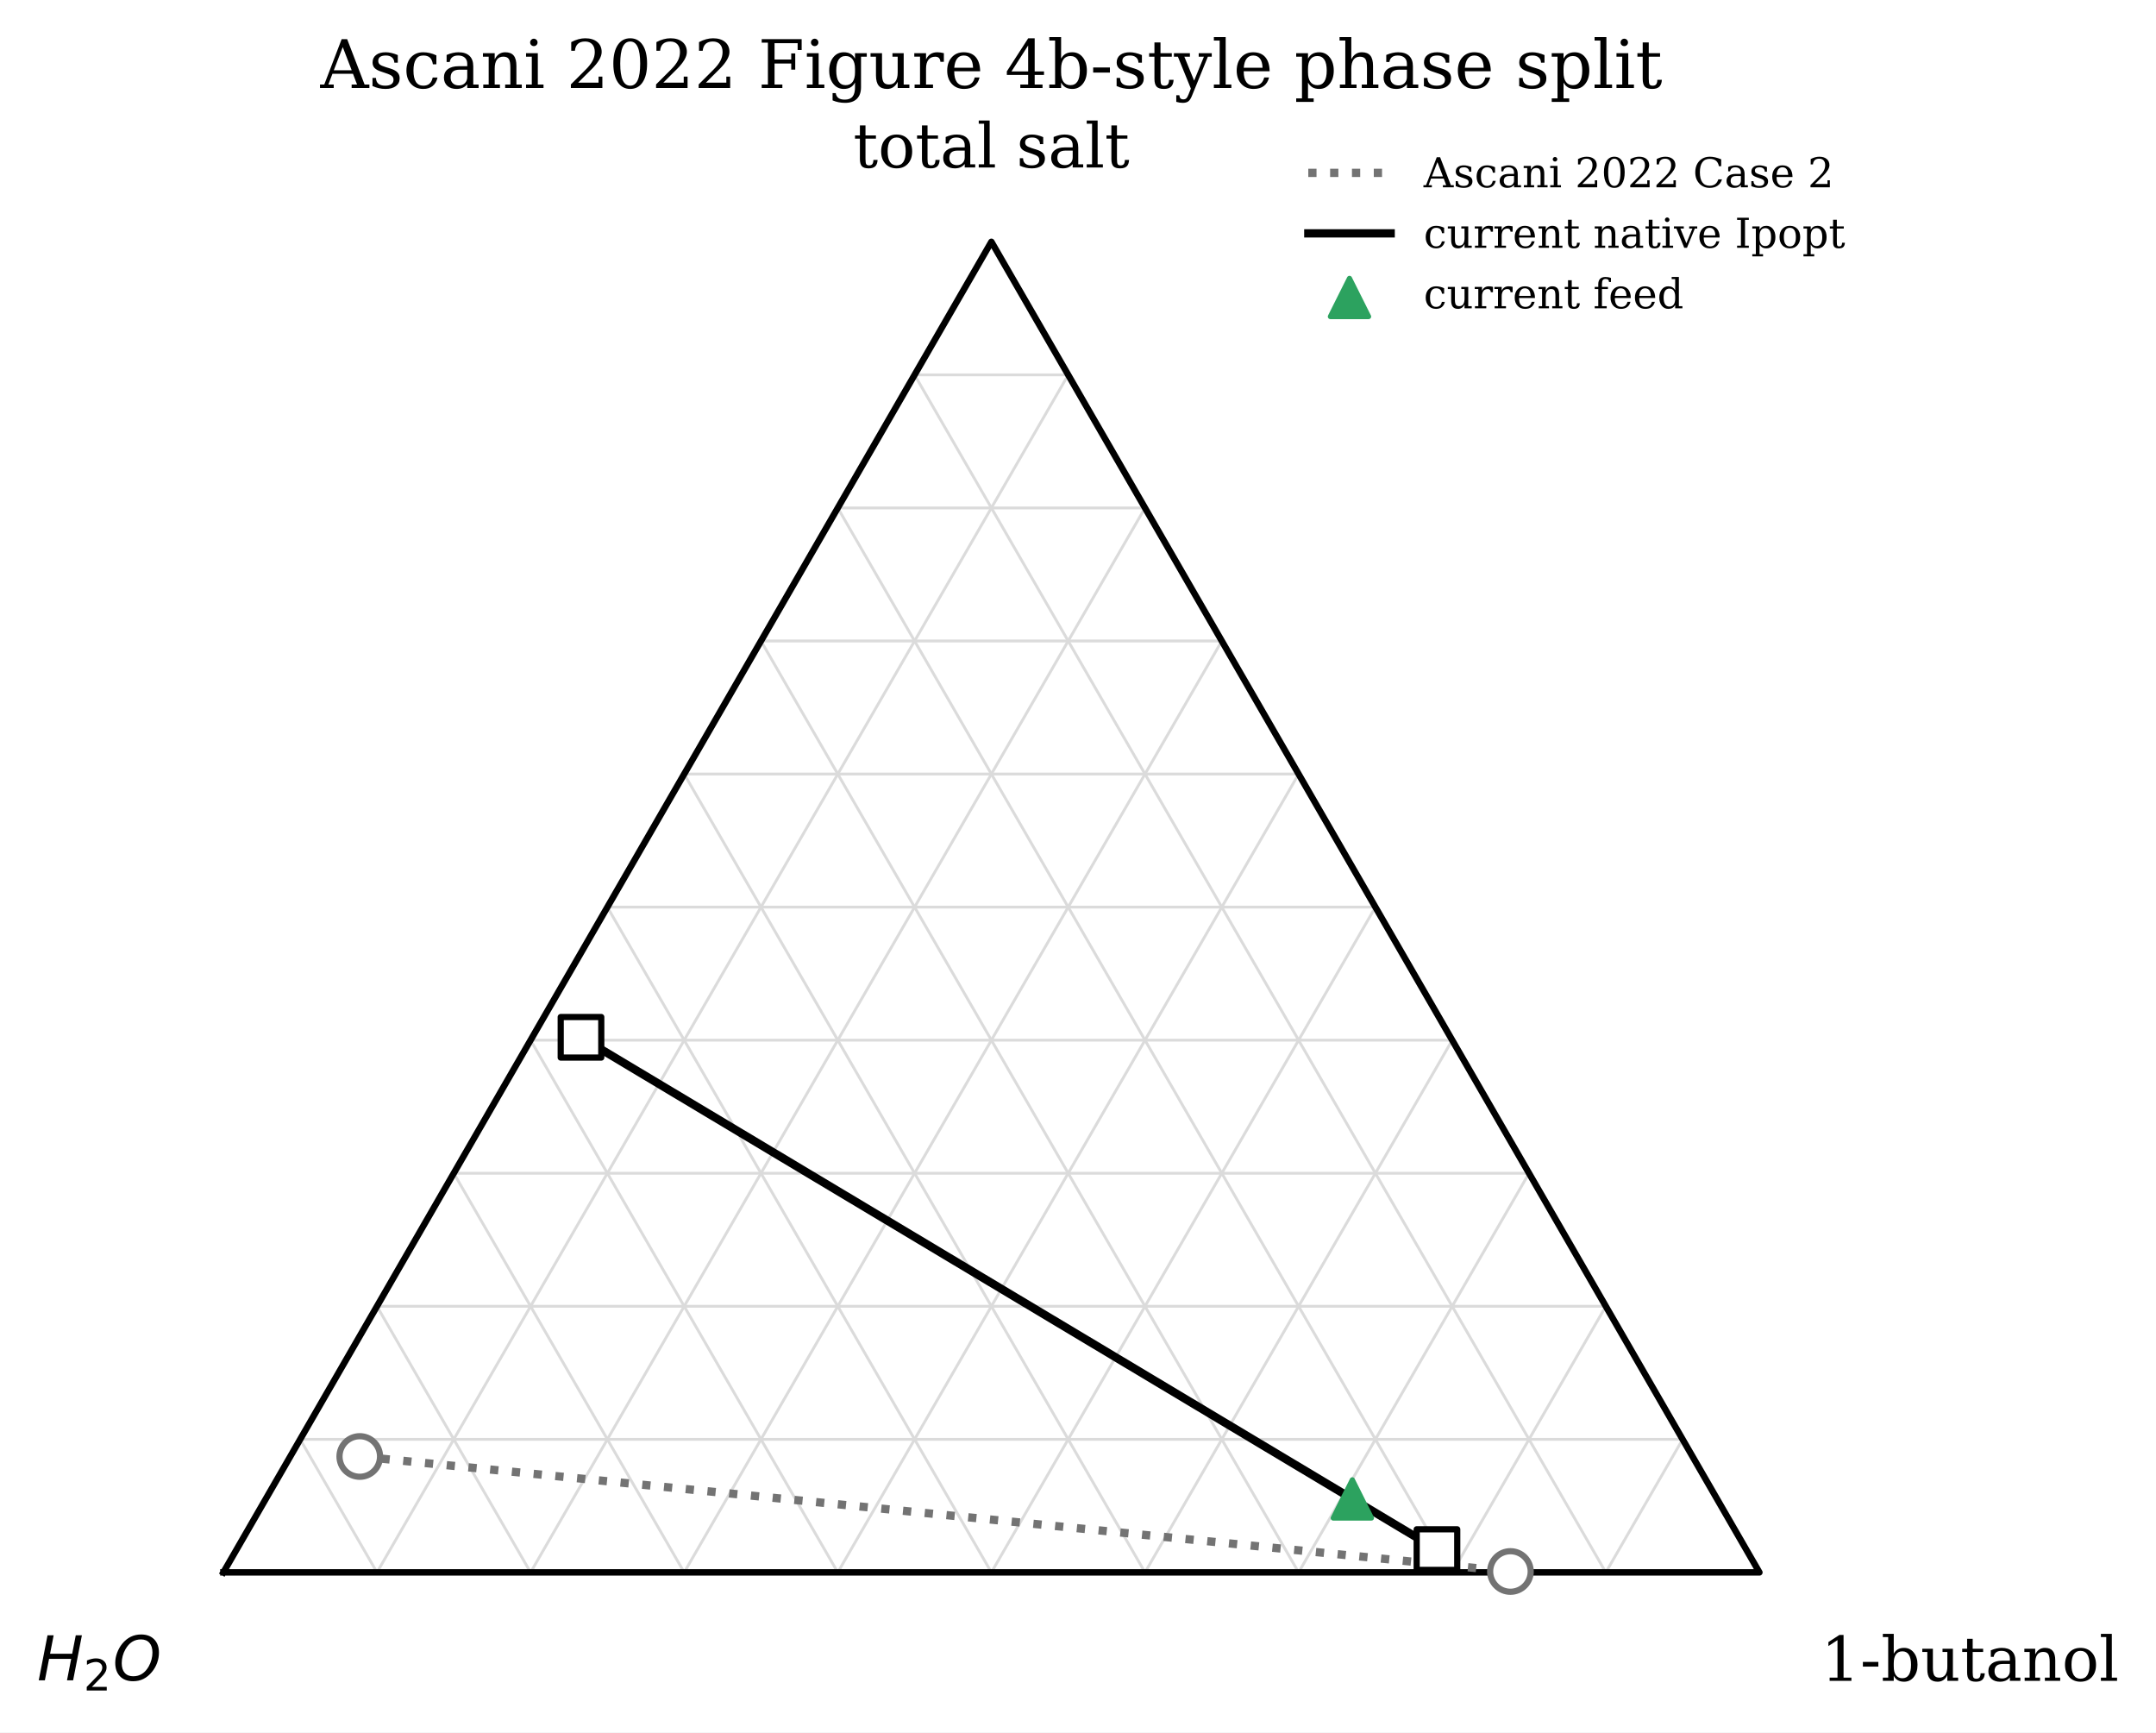
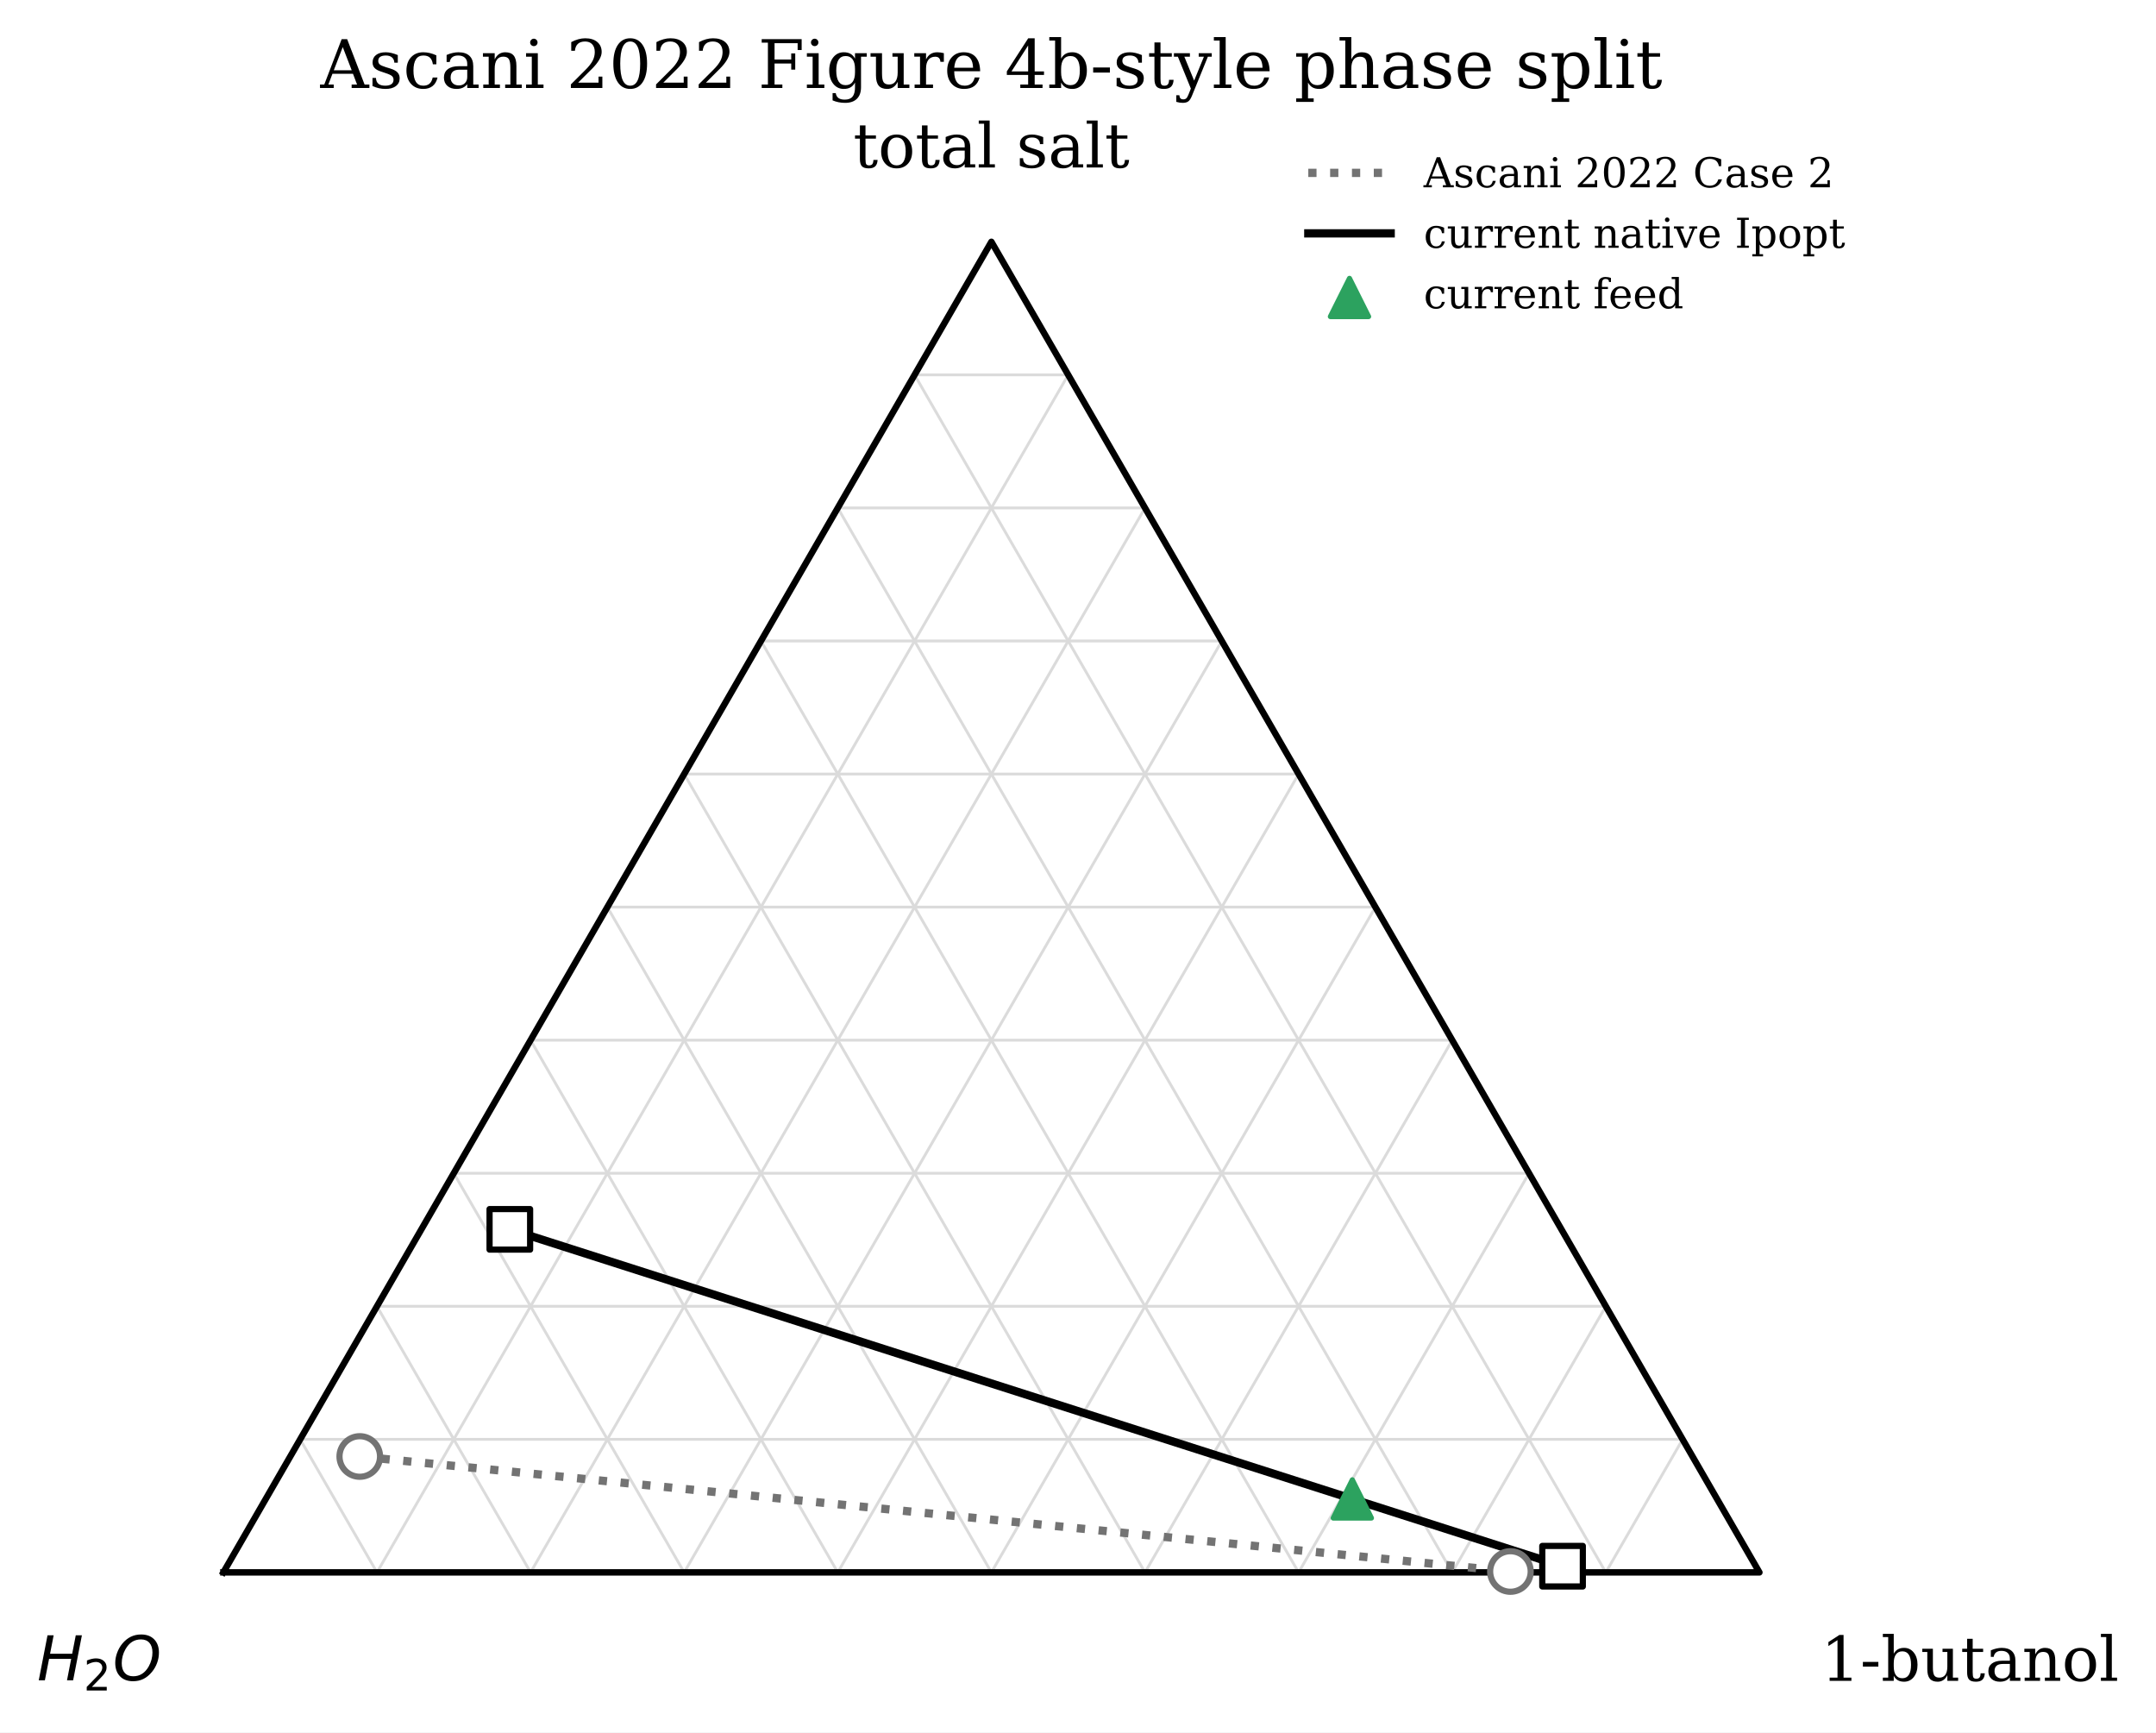
<svg xmlns="http://www.w3.org/2000/svg" xmlns:xlink="http://www.w3.org/1999/xlink" width="418.611pt" height="336.281pt" viewBox="0 0 418.611 336.281" version="1.1">
  <defs>
    <style type="text/css">*{stroke-linejoin: round; stroke-linecap: butt}</style>
  </defs>
  <g id="figure_1">
    <g id="patch_1">
      <path d="M 0 336.281 L 418.611 336.281 L 418.611 0 L 0 0 z " style="fill: #ffffff" />
    </g>
    <g id="axes_1">
      <g id="line2d_1">
-         <path d="M 58.282 279.393 L 326.699 279.393 " clip-path="url(#p8d6c56f6a2)" style="fill: none; stroke: #dbdbdb; stroke-width: 0.55; stroke-linecap: square" />
+         <path d="M 58.282 279.393 L 326.699 279.393 " clip-path="url(#pdb43a6c9ee)" style="fill: none; stroke: #dbdbdb; stroke-width: 0.55; stroke-linecap: square" />
      </g>
      <g id="line2d_2">
-         <path d="M 73.194 305.222 L 207.402 72.766 " clip-path="url(#p8d6c56f6a2)" style="fill: none; stroke: #dbdbdb; stroke-width: 0.55; stroke-linecap: square" />
+         <path d="M 73.194 305.222 L 207.402 72.766 " clip-path="url(#pdb43a6c9ee)" style="fill: none; stroke: #dbdbdb; stroke-width: 0.55; stroke-linecap: square" />
      </g>
      <g id="line2d_3">
-         <path d="M 311.787 305.222 L 177.578 72.766 " clip-path="url(#p8d6c56f6a2)" style="fill: none; stroke: #dbdbdb; stroke-width: 0.55; stroke-linecap: square" />
+         <path d="M 311.787 305.222 L 177.578 72.766 " clip-path="url(#pdb43a6c9ee)" style="fill: none; stroke: #dbdbdb; stroke-width: 0.55; stroke-linecap: square" />
      </g>
      <g id="line2d_4">
-         <path d="M 73.194 253.565 L 311.787 253.565 " clip-path="url(#p8d6c56f6a2)" style="fill: none; stroke: #dbdbdb; stroke-width: 0.55; stroke-linecap: square" />
+         <path d="M 73.194 253.565 L 311.787 253.565 " clip-path="url(#pdb43a6c9ee)" style="fill: none; stroke: #dbdbdb; stroke-width: 0.55; stroke-linecap: square" />
      </g>
      <g id="line2d_5">
-         <path d="M 103.018 305.222 L 222.314 98.594 " clip-path="url(#p8d6c56f6a2)" style="fill: none; stroke: #dbdbdb; stroke-width: 0.55; stroke-linecap: square" />
+         <path d="M 103.018 305.222 L 222.314 98.594 " clip-path="url(#pdb43a6c9ee)" style="fill: none; stroke: #dbdbdb; stroke-width: 0.55; stroke-linecap: square" />
      </g>
      <g id="line2d_6">
-         <path d="M 281.963 305.222 L 162.666 98.594 " clip-path="url(#p8d6c56f6a2)" style="fill: none; stroke: #dbdbdb; stroke-width: 0.55; stroke-linecap: square" />
+         <path d="M 281.963 305.222 L 162.666 98.594 " clip-path="url(#pdb43a6c9ee)" style="fill: none; stroke: #dbdbdb; stroke-width: 0.55; stroke-linecap: square" />
      </g>
      <g id="line2d_7">
-         <path d="M 88.106 227.737 L 296.875 227.737 " clip-path="url(#p8d6c56f6a2)" style="fill: none; stroke: #dbdbdb; stroke-width: 0.55; stroke-linecap: square" />
+         <path d="M 88.106 227.737 L 296.875 227.737 " clip-path="url(#pdb43a6c9ee)" style="fill: none; stroke: #dbdbdb; stroke-width: 0.55; stroke-linecap: square" />
      </g>
      <g id="line2d_8">
-         <path d="M 132.842 305.222 L 237.227 124.423 " clip-path="url(#p8d6c56f6a2)" style="fill: none; stroke: #dbdbdb; stroke-width: 0.55; stroke-linecap: square" />
+         <path d="M 132.842 305.222 L 237.227 124.423 " clip-path="url(#pdb43a6c9ee)" style="fill: none; stroke: #dbdbdb; stroke-width: 0.55; stroke-linecap: square" />
      </g>
      <g id="line2d_9">
-         <path d="M 252.139 305.222 L 147.754 124.423 " clip-path="url(#p8d6c56f6a2)" style="fill: none; stroke: #dbdbdb; stroke-width: 0.55; stroke-linecap: square" />
+         <path d="M 252.139 305.222 L 147.754 124.423 " clip-path="url(#pdb43a6c9ee)" style="fill: none; stroke: #dbdbdb; stroke-width: 0.55; stroke-linecap: square" />
      </g>
      <g id="line2d_10">
-         <path d="M 103.018 201.908 L 281.963 201.908 " clip-path="url(#p8d6c56f6a2)" style="fill: none; stroke: #dbdbdb; stroke-width: 0.55; stroke-linecap: square" />
+         <path d="M 103.018 201.908 L 281.963 201.908 " clip-path="url(#pdb43a6c9ee)" style="fill: none; stroke: #dbdbdb; stroke-width: 0.55; stroke-linecap: square" />
      </g>
      <g id="line2d_11">
-         <path d="M 162.666 305.222 L 252.139 150.251 " clip-path="url(#p8d6c56f6a2)" style="fill: none; stroke: #dbdbdb; stroke-width: 0.55; stroke-linecap: square" />
+         <path d="M 162.666 305.222 L 252.139 150.251 " clip-path="url(#pdb43a6c9ee)" style="fill: none; stroke: #dbdbdb; stroke-width: 0.55; stroke-linecap: square" />
      </g>
      <g id="line2d_12">
-         <path d="M 222.314 305.222 L 132.842 150.251 " clip-path="url(#p8d6c56f6a2)" style="fill: none; stroke: #dbdbdb; stroke-width: 0.55; stroke-linecap: square" />
+         <path d="M 222.314 305.222 L 132.842 150.251 " clip-path="url(#pdb43a6c9ee)" style="fill: none; stroke: #dbdbdb; stroke-width: 0.55; stroke-linecap: square" />
      </g>
      <g id="line2d_13">
-         <path d="M 117.93 176.08 L 267.051 176.08 " clip-path="url(#p8d6c56f6a2)" style="fill: none; stroke: #dbdbdb; stroke-width: 0.55; stroke-linecap: square" />
+         <path d="M 117.93 176.08 L 267.051 176.08 " clip-path="url(#pdb43a6c9ee)" style="fill: none; stroke: #dbdbdb; stroke-width: 0.55; stroke-linecap: square" />
      </g>
      <g id="line2d_14">
-         <path d="M 192.49 305.222 L 267.051 176.08 " clip-path="url(#p8d6c56f6a2)" style="fill: none; stroke: #dbdbdb; stroke-width: 0.55; stroke-linecap: square" />
+         <path d="M 192.49 305.222 L 267.051 176.08 " clip-path="url(#pdb43a6c9ee)" style="fill: none; stroke: #dbdbdb; stroke-width: 0.55; stroke-linecap: square" />
      </g>
      <g id="line2d_15">
-         <path d="M 192.49 305.222 L 117.93 176.08 " clip-path="url(#p8d6c56f6a2)" style="fill: none; stroke: #dbdbdb; stroke-width: 0.55; stroke-linecap: square" />
+         <path d="M 192.49 305.222 L 117.93 176.08 " clip-path="url(#pdb43a6c9ee)" style="fill: none; stroke: #dbdbdb; stroke-width: 0.55; stroke-linecap: square" />
      </g>
      <g id="line2d_16">
-         <path d="M 132.842 150.251 L 252.139 150.251 " clip-path="url(#p8d6c56f6a2)" style="fill: none; stroke: #dbdbdb; stroke-width: 0.55; stroke-linecap: square" />
+         <path d="M 132.842 150.251 L 252.139 150.251 " clip-path="url(#pdb43a6c9ee)" style="fill: none; stroke: #dbdbdb; stroke-width: 0.55; stroke-linecap: square" />
      </g>
      <g id="line2d_17">
-         <path d="M 222.314 305.222 L 281.963 201.908 " clip-path="url(#p8d6c56f6a2)" style="fill: none; stroke: #dbdbdb; stroke-width: 0.55; stroke-linecap: square" />
+         <path d="M 222.314 305.222 L 281.963 201.908 " clip-path="url(#pdb43a6c9ee)" style="fill: none; stroke: #dbdbdb; stroke-width: 0.55; stroke-linecap: square" />
      </g>
      <g id="line2d_18">
-         <path d="M 162.666 305.222 L 103.018 201.908 " clip-path="url(#p8d6c56f6a2)" style="fill: none; stroke: #dbdbdb; stroke-width: 0.55; stroke-linecap: square" />
+         <path d="M 162.666 305.222 L 103.018 201.908 " clip-path="url(#pdb43a6c9ee)" style="fill: none; stroke: #dbdbdb; stroke-width: 0.55; stroke-linecap: square" />
      </g>
      <g id="line2d_19">
-         <path d="M 147.754 124.423 L 237.227 124.423 " clip-path="url(#p8d6c56f6a2)" style="fill: none; stroke: #dbdbdb; stroke-width: 0.55; stroke-linecap: square" />
+         <path d="M 147.754 124.423 L 237.227 124.423 " clip-path="url(#pdb43a6c9ee)" style="fill: none; stroke: #dbdbdb; stroke-width: 0.55; stroke-linecap: square" />
      </g>
      <g id="line2d_20">
-         <path d="M 252.139 305.222 L 296.875 227.737 " clip-path="url(#p8d6c56f6a2)" style="fill: none; stroke: #dbdbdb; stroke-width: 0.55; stroke-linecap: square" />
+         <path d="M 252.139 305.222 L 296.875 227.737 " clip-path="url(#pdb43a6c9ee)" style="fill: none; stroke: #dbdbdb; stroke-width: 0.55; stroke-linecap: square" />
      </g>
      <g id="line2d_21">
-         <path d="M 132.842 305.222 L 88.106 227.737 " clip-path="url(#p8d6c56f6a2)" style="fill: none; stroke: #dbdbdb; stroke-width: 0.55; stroke-linecap: square" />
+         <path d="M 132.842 305.222 L 88.106 227.737 " clip-path="url(#pdb43a6c9ee)" style="fill: none; stroke: #dbdbdb; stroke-width: 0.55; stroke-linecap: square" />
      </g>
      <g id="line2d_22">
-         <path d="M 162.666 98.594 L 222.314 98.594 " clip-path="url(#p8d6c56f6a2)" style="fill: none; stroke: #dbdbdb; stroke-width: 0.55; stroke-linecap: square" />
+         <path d="M 162.666 98.594 L 222.314 98.594 " clip-path="url(#pdb43a6c9ee)" style="fill: none; stroke: #dbdbdb; stroke-width: 0.55; stroke-linecap: square" />
      </g>
      <g id="line2d_23">
-         <path d="M 281.963 305.222 L 311.787 253.565 " clip-path="url(#p8d6c56f6a2)" style="fill: none; stroke: #dbdbdb; stroke-width: 0.55; stroke-linecap: square" />
+         <path d="M 281.963 305.222 L 311.787 253.565 " clip-path="url(#pdb43a6c9ee)" style="fill: none; stroke: #dbdbdb; stroke-width: 0.55; stroke-linecap: square" />
      </g>
      <g id="line2d_24">
-         <path d="M 103.018 305.222 L 73.194 253.565 " clip-path="url(#p8d6c56f6a2)" style="fill: none; stroke: #dbdbdb; stroke-width: 0.55; stroke-linecap: square" />
+         <path d="M 103.018 305.222 L 73.194 253.565 " clip-path="url(#pdb43a6c9ee)" style="fill: none; stroke: #dbdbdb; stroke-width: 0.55; stroke-linecap: square" />
      </g>
      <g id="line2d_25">
-         <path d="M 177.578 72.766 L 207.402 72.766 " clip-path="url(#p8d6c56f6a2)" style="fill: none; stroke: #dbdbdb; stroke-width: 0.55; stroke-linecap: square" />
+         <path d="M 177.578 72.766 L 207.402 72.766 " clip-path="url(#pdb43a6c9ee)" style="fill: none; stroke: #dbdbdb; stroke-width: 0.55; stroke-linecap: square" />
      </g>
      <g id="line2d_26">
-         <path d="M 311.787 305.222 L 326.699 279.393 " clip-path="url(#p8d6c56f6a2)" style="fill: none; stroke: #dbdbdb; stroke-width: 0.55; stroke-linecap: square" />
+         <path d="M 311.787 305.222 L 326.699 279.393 " clip-path="url(#pdb43a6c9ee)" style="fill: none; stroke: #dbdbdb; stroke-width: 0.55; stroke-linecap: square" />
      </g>
      <g id="line2d_27">
-         <path d="M 73.194 305.222 L 58.282 279.393 " clip-path="url(#p8d6c56f6a2)" style="fill: none; stroke: #dbdbdb; stroke-width: 0.55; stroke-linecap: square" />
+         <path d="M 73.194 305.222 L 58.282 279.393 " clip-path="url(#pdb43a6c9ee)" style="fill: none; stroke: #dbdbdb; stroke-width: 0.55; stroke-linecap: square" />
      </g>
      <g id="line2d_28">
-         <path d="M 43.37 305.222 L 341.611 305.222 L 192.49 46.937 L 43.37 305.222 " clip-path="url(#p8d6c56f6a2)" style="fill: none; stroke: #000000; stroke-width: 1.25; stroke-linecap: square" />
+         <path d="M 43.37 305.222 L 341.611 305.222 L 192.49 46.937 L 43.37 305.222 " clip-path="url(#pdb43a6c9ee)" style="fill: none; stroke: #000000; stroke-width: 1.25; stroke-linecap: square" />
      </g>
      <g id="text_1">
        <g transform="translate(7.2 326.2697) scale(0.12 -0.12)">
          <defs>
            <path id="DejaVuSans-Oblique-48" d="M 1081 4666 L 1716 4666 L 1344 2753 L 3634 2753 L 4006 4666 L 4641 4666 L 3731 0 L 3097 0 L 3531 2222 L 1241 2222 L 806 0 L 172 0 L 1081 4666 z " transform="scale(0.015625)" />
            <path id="DejaVuSans-32" d="M 1228 531 L 3431 531 L 3431 0 L 469 0 L 469 531 Q 828 903 1448 1529 Q 2069 2156 2228 2338 Q 2531 2678 2651 2914 Q 2772 3150 2772 3378 Q 2772 3750 2511 3984 Q 2250 4219 1831 4219 Q 1534 4219 1204 4116 Q 875 4013 500 3803 L 500 4441 Q 881 4594 1212 4672 Q 1544 4750 1819 4750 Q 2544 4750 2975 4387 Q 3406 4025 3406 3419 Q 3406 3131 3298 2873 Q 3191 2616 2906 2266 Q 2828 2175 2409 1742 Q 1991 1309 1228 531 z " transform="scale(0.015625)" />
            <path id="DejaVuSans-Oblique-4f" d="M 2919 4238 Q 2400 4238 2003 3986 Q 1606 3734 1313 3219 Q 1125 2891 1026 2522 Q 928 2153 928 1778 Q 928 1128 1239 775 Q 1550 422 2119 422 Q 2631 422 3032 676 Q 3434 931 3719 1434 Q 3909 1772 4009 2142 Q 4109 2513 4109 2881 Q 4109 3528 3796 3883 Q 3484 4238 2919 4238 z M 2100 -91 Q 1241 -91 748 418 Q 256 928 256 1813 Q 256 2319 448 2847 Q 641 3375 978 3788 Q 1375 4272 1862 4511 Q 2350 4750 2938 4750 Q 3794 4750 4287 4245 Q 4781 3741 4781 2869 Q 4781 2331 4593 1812 Q 4406 1294 4056 872 Q 3656 384 3173 146 Q 2691 -91 2100 -91 z " transform="scale(0.015625)" />
          </defs>
          <use xlink:href="#DejaVuSans-Oblique-48" transform="translate(0 0.78125)" />
          <use xlink:href="#DejaVuSans-32" transform="translate(75.19531 -15.625) scale(0.7)" />
          <use xlink:href="#DejaVuSans-Oblique-4f" transform="translate(122.4658 0.78125)" />
        </g>
      </g>
      <g id="text_2">
        <g transform="translate(353.5407 326.2697) scale(0.12 -0.12)">
          <defs>
            <path id="DejaVuSerif-31" d="M 909 0 L 909 331 L 1722 331 L 1722 4213 L 781 3603 L 781 4013 L 1919 4750 L 2350 4750 L 2350 331 L 3163 331 L 3163 0 L 909 0 z " transform="scale(0.015625)" />
            <path id="DejaVuSerif-2d" d="M 281 1959 L 1881 1959 L 1881 1472 L 281 1472 L 281 1959 z " transform="scale(0.015625)" />
            <path id="DejaVuSerif-62" d="M 738 331 L 738 4531 L 184 4531 L 184 4863 L 1313 4863 L 1313 2803 Q 1481 3116 1742 3264 Q 2003 3413 2388 3413 Q 3000 3413 3387 2928 Q 3775 2444 3775 1663 Q 3775 881 3387 395 Q 3000 -91 2388 -91 Q 2003 -91 1742 57 Q 1481 206 1313 519 L 1313 0 L 184 0 L 184 331 L 738 331 z M 1313 1497 Q 1313 897 1542 583 Q 1772 269 2209 269 Q 2650 269 2876 622 Q 3103 975 3103 1663 Q 3103 2353 2876 2703 Q 2650 3053 2209 3053 Q 1772 3053 1542 2737 Q 1313 2422 1313 1825 L 1313 1497 z " transform="scale(0.015625)" />
            <path id="DejaVuSerif-75" d="M 2266 3322 L 3341 3322 L 3341 331 L 3884 331 L 3884 0 L 2766 0 L 2766 588 Q 2606 256 2353 82 Q 2100 -91 1766 -91 Q 1213 -91 952 223 Q 691 538 691 1209 L 691 2988 L 172 2988 L 172 3322 L 1269 3322 L 1269 1388 Q 1269 781 1417 556 Q 1566 331 1947 331 Q 2347 331 2556 625 Q 2766 919 2766 1478 L 2766 2988 L 2266 2988 L 2266 3322 z " transform="scale(0.015625)" />
            <path id="DejaVuSerif-74" d="M 691 2988 L 184 2988 L 184 3322 L 691 3322 L 691 4353 L 1269 4353 L 1269 3322 L 2350 3322 L 2350 2988 L 1269 2988 L 1269 878 Q 1269 456 1350 337 Q 1431 219 1650 219 Q 1875 219 1978 351 Q 2081 484 2088 781 L 2522 781 Q 2497 328 2275 118 Q 2053 -91 1600 -91 Q 1103 -91 897 129 Q 691 350 691 878 L 691 2988 z " transform="scale(0.015625)" />
            <path id="DejaVuSerif-61" d="M 2547 1044 L 2547 1747 L 1806 1747 Q 1378 1747 1168 1562 Q 959 1378 959 997 Q 959 650 1171 447 Q 1384 244 1747 244 Q 2106 244 2326 466 Q 2547 688 2547 1044 z M 3122 2075 L 3122 331 L 3634 331 L 3634 0 L 2547 0 L 2547 359 Q 2356 128 2106 18 Q 1856 -91 1522 -91 Q 969 -91 644 203 Q 319 497 319 997 Q 319 1513 691 1797 Q 1063 2081 1741 2081 L 2547 2081 L 2547 2309 Q 2547 2688 2317 2895 Q 2088 3103 1672 3103 Q 1328 3103 1125 2947 Q 922 2791 872 2484 L 575 2484 L 575 3156 Q 875 3284 1158 3348 Q 1441 3413 1709 3413 Q 2400 3413 2761 3070 Q 3122 2728 3122 2075 z " transform="scale(0.015625)" />
            <path id="DejaVuSerif-6e" d="M 263 0 L 263 331 L 781 331 L 781 2988 L 231 2988 L 231 3322 L 1356 3322 L 1356 2731 Q 1516 3069 1770 3241 Q 2025 3413 2363 3413 Q 2913 3413 3172 3097 Q 3431 2781 3431 2113 L 3431 331 L 3944 331 L 3944 0 L 2356 0 L 2356 331 L 2853 331 L 2853 1931 Q 2853 2541 2703 2767 Q 2553 2994 2175 2994 Q 1775 2994 1565 2701 Q 1356 2409 1356 1850 L 1356 331 L 1856 331 L 1856 0 L 263 0 z " transform="scale(0.015625)" />
            <path id="DejaVuSerif-6f" d="M 1925 219 Q 2388 219 2623 584 Q 2859 950 2859 1663 Q 2859 2375 2623 2739 Q 2388 3103 1925 3103 Q 1463 3103 1227 2739 Q 991 2375 991 1663 Q 991 950 1228 584 Q 1466 219 1925 219 z M 1925 -91 Q 1200 -91 759 389 Q 319 869 319 1663 Q 319 2456 758 2934 Q 1197 3413 1925 3413 Q 2653 3413 3092 2934 Q 3531 2456 3531 1663 Q 3531 869 3092 389 Q 2653 -91 1925 -91 z " transform="scale(0.015625)" />
            <path id="DejaVuSerif-6c" d="M 1313 331 L 1856 331 L 1856 0 L 184 0 L 184 331 L 738 331 L 738 4531 L 184 4531 L 184 4863 L 1313 4863 L 1313 331 z " transform="scale(0.015625)" />
          </defs>
          <use xlink:href="#DejaVuSerif-31" />
          <use xlink:href="#DejaVuSerif-2d" transform="translate(63.62305 0)" />
          <use xlink:href="#DejaVuSerif-62" transform="translate(97.41211 0)" />
          <use xlink:href="#DejaVuSerif-75" transform="translate(161.4258 0)" />
          <use xlink:href="#DejaVuSerif-74" transform="translate(225.8301 0)" />
          <use xlink:href="#DejaVuSerif-61" transform="translate(266.0156 0)" />
          <use xlink:href="#DejaVuSerif-6e" transform="translate(325.6348 0)" />
          <use xlink:href="#DejaVuSerif-6f" transform="translate(390.0391 0)" />
          <use xlink:href="#DejaVuSerif-6c" transform="translate(450.2441 0)" />
        </g>
      </g>
      <g id="text_3">
        <g transform="translate(165.6657 32.512) scale(0.12 -0.12)">
          <defs>
            <path id="DejaVuSerif-20" transform="scale(0.015625)" />
            <path id="DejaVuSerif-73" d="M 359 184 L 359 959 L 691 959 Q 703 588 923 403 Q 1144 219 1575 219 Q 1963 219 2166 364 Q 2369 509 2369 788 Q 2369 1006 2220 1140 Q 2072 1275 1594 1428 L 1178 1569 Q 750 1706 558 1912 Q 366 2119 366 2438 Q 366 2894 700 3153 Q 1034 3413 1625 3413 Q 1888 3413 2178 3344 Q 2469 3275 2778 3144 L 2778 2419 L 2447 2419 Q 2434 2741 2221 2922 Q 2009 3103 1644 3103 Q 1281 3103 1095 2975 Q 909 2847 909 2591 Q 909 2381 1050 2254 Q 1191 2128 1613 1997 L 2069 1856 Q 2541 1709 2748 1489 Q 2956 1269 2956 922 Q 2956 450 2595 179 Q 2234 -91 1600 -91 Q 1278 -91 972 -22 Q 666 47 359 184 z " transform="scale(0.015625)" />
          </defs>
          <use xlink:href="#DejaVuSerif-74" />
          <use xlink:href="#DejaVuSerif-6f" transform="translate(40.18555 0)" />
          <use xlink:href="#DejaVuSerif-74" transform="translate(100.3906 0)" />
          <use xlink:href="#DejaVuSerif-61" transform="translate(140.5762 0)" />
          <use xlink:href="#DejaVuSerif-6c" transform="translate(200.1953 0)" />
          <use xlink:href="#DejaVuSerif-20" transform="translate(232.1777 0)" />
          <use xlink:href="#DejaVuSerif-73" transform="translate(263.9648 0)" />
          <use xlink:href="#DejaVuSerif-61" transform="translate(315.2832 0)" />
          <use xlink:href="#DejaVuSerif-6c" transform="translate(374.9023 0)" />
          <use xlink:href="#DejaVuSerif-74" transform="translate(406.8848 0)" />
        </g>
      </g>
      <g id="text_4">
        <g transform="translate(62.20597 17.07797) scale(0.13 -0.13)">
          <defs>
            <path id="DejaVuSerif-41" d="M 1281 1691 L 2994 1691 L 2138 3909 L 1281 1691 z M -38 0 L -38 331 L 372 331 L 2034 4666 L 2559 4666 L 4225 331 L 4684 331 L 4684 0 L 2988 0 L 2988 331 L 3506 331 L 3116 1356 L 1153 1356 L 763 331 L 1275 331 L 1275 0 L -38 0 z " transform="scale(0.015625)" />
            <path id="DejaVuSerif-63" d="M 3291 997 Q 3169 466 2822 187 Q 2475 -91 1925 -91 Q 1200 -91 759 389 Q 319 869 319 1663 Q 319 2459 759 2936 Q 1200 3413 1925 3413 Q 2241 3413 2553 3339 Q 2866 3266 3181 3116 L 3181 2266 L 2847 2266 Q 2781 2703 2561 2903 Q 2341 3103 1931 3103 Q 1466 3103 1228 2742 Q 991 2381 991 1663 Q 991 944 1227 581 Q 1463 219 1931 219 Q 2303 219 2525 412 Q 2747 606 2828 997 L 3291 997 z " transform="scale(0.015625)" />
            <path id="DejaVuSerif-69" d="M 622 4353 Q 622 4497 726 4603 Q 831 4709 978 4709 Q 1122 4709 1226 4603 Q 1331 4497 1331 4353 Q 1331 4206 1228 4103 Q 1125 4000 978 4000 Q 831 4000 726 4103 Q 622 4206 622 4353 z M 1356 331 L 1900 331 L 1900 0 L 231 0 L 231 331 L 781 331 L 781 2988 L 231 2988 L 231 3322 L 1356 3322 L 1356 331 z " transform="scale(0.015625)" />
            <path id="DejaVuSerif-32" d="M 819 3553 L 469 3553 L 469 4384 Q 803 4563 1142 4656 Q 1481 4750 1806 4750 Q 2534 4750 2956 4397 Q 3378 4044 3378 3438 Q 3378 2753 2422 1800 Q 2347 1728 2309 1691 L 1131 513 L 3078 513 L 3078 1088 L 3444 1088 L 3444 0 L 434 0 L 434 341 L 1850 1753 Q 2319 2222 2519 2614 Q 2719 3006 2719 3438 Q 2719 3909 2473 4175 Q 2228 4441 1797 4441 Q 1350 4441 1106 4219 Q 863 3997 819 3553 z " transform="scale(0.015625)" />
            <path id="DejaVuSerif-30" d="M 2034 219 Q 2513 219 2750 744 Q 2988 1269 2988 2328 Q 2988 3391 2750 3916 Q 2513 4441 2034 4441 Q 1556 4441 1318 3916 Q 1081 3391 1081 2328 Q 1081 1269 1318 744 Q 1556 219 2034 219 z M 2034 -91 Q 1275 -91 848 546 Q 422 1184 422 2328 Q 422 3475 848 4112 Q 1275 4750 2034 4750 Q 2797 4750 3222 4112 Q 3647 3475 3647 2328 Q 3647 1184 3222 546 Q 2797 -91 2034 -91 z " transform="scale(0.015625)" />
            <path id="DejaVuSerif-46" d="M 353 0 L 353 331 L 947 331 L 947 4331 L 353 4331 L 353 4666 L 4172 4666 L 4172 3628 L 3788 3628 L 3788 4281 L 1581 4281 L 1581 2719 L 3175 2719 L 3175 3303 L 3559 3303 L 3559 1753 L 3175 1753 L 3175 2338 L 1581 2338 L 1581 331 L 2328 331 L 2328 0 L 353 0 z " transform="scale(0.015625)" />
            <path id="DejaVuSerif-67" d="M 3359 2988 L 3359 72 Q 3359 -644 2965 -1033 Q 2572 -1422 1844 -1422 Q 1516 -1422 1216 -1362 Q 916 -1303 641 -1184 L 641 -488 L 941 -488 Q 997 -813 1206 -963 Q 1416 -1113 1806 -1113 Q 2313 -1113 2548 -827 Q 2784 -541 2784 72 L 2784 519 Q 2616 206 2355 57 Q 2094 -91 1709 -91 Q 1097 -91 708 395 Q 319 881 319 1663 Q 319 2444 706 2928 Q 1094 3413 1709 3413 Q 2094 3413 2355 3264 Q 2616 3116 2784 2803 L 2784 3322 L 3909 3322 L 3909 2988 L 3359 2988 z M 2784 1825 Q 2784 2422 2554 2737 Q 2325 3053 1888 3053 Q 1444 3053 1217 2703 Q 991 2353 991 1663 Q 991 975 1217 622 Q 1444 269 1888 269 Q 2325 269 2554 583 Q 2784 897 2784 1497 L 2784 1825 z " transform="scale(0.015625)" />
            <path id="DejaVuSerif-72" d="M 3059 3328 L 3059 2497 L 2728 2497 Q 2713 2744 2591 2866 Q 2469 2988 2234 2988 Q 1809 2988 1582 2694 Q 1356 2400 1356 1850 L 1356 331 L 2022 331 L 2022 0 L 263 0 L 263 331 L 781 331 L 781 2994 L 231 2994 L 231 3322 L 1356 3322 L 1356 2731 Q 1525 3078 1790 3245 Q 2056 3413 2438 3413 Q 2578 3413 2733 3391 Q 2888 3369 3059 3328 z " transform="scale(0.015625)" />
            <path id="DejaVuSerif-65" d="M 3469 1600 L 991 1600 L 991 1575 Q 991 903 1244 561 Q 1497 219 1991 219 Q 2369 219 2611 417 Q 2853 616 2950 1006 L 3413 1006 Q 3275 459 2904 184 Q 2534 -91 1931 -91 Q 1203 -91 761 389 Q 319 869 319 1663 Q 319 2450 753 2931 Q 1188 3413 1894 3413 Q 2647 3413 3050 2948 Q 3453 2484 3469 1600 z M 2791 1931 Q 2772 2513 2545 2808 Q 2319 3103 1894 3103 Q 1497 3103 1269 2806 Q 1041 2509 991 1931 L 2791 1931 z " transform="scale(0.015625)" />
            <path id="DejaVuSerif-34" d="M 2234 1581 L 2234 4063 L 641 1581 L 2234 1581 z M 3609 0 L 1484 0 L 1484 331 L 2234 331 L 2234 1247 L 197 1247 L 197 1588 L 2241 4750 L 2859 4750 L 2859 1581 L 3750 1581 L 3750 1247 L 2859 1247 L 2859 331 L 3609 331 L 3609 0 z " transform="scale(0.015625)" />
            <path id="DejaVuSerif-79" d="M 1381 -609 L 1600 -56 L 359 2988 L -19 2988 L -19 3322 L 1509 3322 L 1509 2988 L 978 2988 L 1913 703 L 2847 2988 L 2350 2988 L 2350 3322 L 3597 3322 L 3597 2988 L 3225 2988 L 1703 -750 Q 1547 -1138 1356 -1280 Q 1166 -1422 819 -1422 Q 672 -1422 517 -1397 Q 363 -1372 206 -1325 L 206 -691 L 500 -691 Q 519 -903 608 -995 Q 697 -1088 884 -1088 Q 1056 -1088 1161 -992 Q 1266 -897 1381 -609 z " transform="scale(0.015625)" />
            <path id="DejaVuSerif-70" d="M 1313 1825 L 1313 1497 Q 1313 897 1542 583 Q 1772 269 2209 269 Q 2650 269 2876 622 Q 3103 975 3103 1663 Q 3103 2353 2876 2703 Q 2650 3053 2209 3053 Q 1772 3053 1542 2737 Q 1313 2422 1313 1825 z M 738 2988 L 184 2988 L 184 3322 L 1313 3322 L 1313 2803 Q 1481 3116 1742 3264 Q 2003 3413 2388 3413 Q 3000 3413 3387 2928 Q 3775 2444 3775 1663 Q 3775 881 3387 395 Q 3000 -91 2388 -91 Q 2003 -91 1742 57 Q 1481 206 1313 519 L 1313 -997 L 1856 -997 L 1856 -1331 L 184 -1331 L 184 -997 L 738 -997 L 738 2988 z " transform="scale(0.015625)" />
            <path id="DejaVuSerif-68" d="M 263 0 L 263 331 L 781 331 L 781 4531 L 231 4531 L 231 4863 L 1356 4863 L 1356 2731 Q 1516 3069 1770 3241 Q 2025 3413 2363 3413 Q 2913 3413 3172 3097 Q 3431 2781 3431 2113 L 3431 331 L 3944 331 L 3944 0 L 2356 0 L 2356 331 L 2853 331 L 2853 1931 Q 2853 2541 2704 2764 Q 2556 2988 2175 2988 Q 1775 2988 1565 2697 Q 1356 2406 1356 1850 L 1356 331 L 1856 331 L 1856 0 L 263 0 z " transform="scale(0.015625)" />
          </defs>
          <use xlink:href="#DejaVuSerif-41" />
          <use xlink:href="#DejaVuSerif-73" transform="translate(72.2168 0)" />
          <use xlink:href="#DejaVuSerif-63" transform="translate(123.5352 0)" />
          <use xlink:href="#DejaVuSerif-61" transform="translate(179.541 0)" />
          <use xlink:href="#DejaVuSerif-6e" transform="translate(239.1602 0)" />
          <use xlink:href="#DejaVuSerif-69" transform="translate(303.5645 0)" />
          <use xlink:href="#DejaVuSerif-20" transform="translate(335.5469 0)" />
          <use xlink:href="#DejaVuSerif-32" transform="translate(367.334 0)" />
          <use xlink:href="#DejaVuSerif-30" transform="translate(430.957 0)" />
          <use xlink:href="#DejaVuSerif-32" transform="translate(494.5801 0)" />
          <use xlink:href="#DejaVuSerif-32" transform="translate(558.2031 0)" />
          <use xlink:href="#DejaVuSerif-20" transform="translate(621.8262 0)" />
          <use xlink:href="#DejaVuSerif-46" transform="translate(653.6133 0)" />
          <use xlink:href="#DejaVuSerif-69" transform="translate(722.998 0)" />
          <use xlink:href="#DejaVuSerif-67" transform="translate(754.9805 0)" />
          <use xlink:href="#DejaVuSerif-75" transform="translate(818.9941 0)" />
          <use xlink:href="#DejaVuSerif-72" transform="translate(883.3984 0)" />
          <use xlink:href="#DejaVuSerif-65" transform="translate(931.2012 0)" />
          <use xlink:href="#DejaVuSerif-20" transform="translate(990.3809 0)" />
          <use xlink:href="#DejaVuSerif-34" transform="translate(1022.168 0)" />
          <use xlink:href="#DejaVuSerif-62" transform="translate(1085.791 0)" />
          <use xlink:href="#DejaVuSerif-2d" transform="translate(1149.805 0)" />
          <use xlink:href="#DejaVuSerif-73" transform="translate(1183.594 0)" />
          <use xlink:href="#DejaVuSerif-74" transform="translate(1234.912 0)" />
          <use xlink:href="#DejaVuSerif-79" transform="translate(1275.098 0)" />
          <use xlink:href="#DejaVuSerif-6c" transform="translate(1331.592 0)" />
          <use xlink:href="#DejaVuSerif-65" transform="translate(1363.574 0)" />
          <use xlink:href="#DejaVuSerif-20" transform="translate(1422.754 0)" />
          <use xlink:href="#DejaVuSerif-70" transform="translate(1454.541 0)" />
          <use xlink:href="#DejaVuSerif-68" transform="translate(1518.555 0)" />
          <use xlink:href="#DejaVuSerif-61" transform="translate(1582.959 0)" />
          <use xlink:href="#DejaVuSerif-73" transform="translate(1642.578 0)" />
          <use xlink:href="#DejaVuSerif-65" transform="translate(1693.896 0)" />
          <use xlink:href="#DejaVuSerif-20" transform="translate(1753.076 0)" />
          <use xlink:href="#DejaVuSerif-73" transform="translate(1784.863 0)" />
          <use xlink:href="#DejaVuSerif-70" transform="translate(1836.182 0)" />
          <use xlink:href="#DejaVuSerif-6c" transform="translate(1900.195 0)" />
          <use xlink:href="#DejaVuSerif-69" transform="translate(1932.178 0)" />
          <use xlink:href="#DejaVuSerif-74" transform="translate(1964.16 0)" />
        </g>
      </g>
      <g id="line2d_29">
-         <path d="M 69.853 282.721 L 293.266 305.045 " clip-path="url(#p8d6c56f6a2)" style="fill: none; stroke-dasharray: 1.6,2.64; stroke-dashoffset: 0; stroke: #737373; stroke-width: 1.6" />
+         <path d="M 69.853 282.721 L 293.266 305.045 " clip-path="url(#pdb43a6c9ee)" style="fill: none; stroke-dasharray: 1.6,2.64; stroke-dashoffset: 0; stroke: #737373; stroke-width: 1.6" />
      </g>
      <g id="line2d_30">
-         <path d="M 112.806 201.352 L 279.001 300.792 " clip-path="url(#p8d6c56f6a2)" style="fill: none; stroke: #000000; stroke-width: 1.6; stroke-linecap: square" />
+         <path d="M 98.99 238.631 L 303.387 304.018 " clip-path="url(#pdb43a6c9ee)" style="fill: none; stroke: #000000; stroke-width: 1.6; stroke-linecap: square" />
      </g>
      <g id="legend_1">
        <g id="line2d_31">
          <path d="M 254.018 33.557 L 262.018 33.557 L 270.018 33.557 " style="fill: none; stroke-dasharray: 1.6,2.64; stroke-dashoffset: 0; stroke: #737373; stroke-width: 1.6" />
        </g>
        <g id="text_5">
          <g transform="translate(276.4178 36.35672) scale(0.08 -0.08)">
            <defs>
              <path id="DejaVuSerif-43" d="M 4513 1234 Q 4306 581 3820 245 Q 3334 -91 2591 -91 Q 2134 -91 1743 65 Q 1353 222 1050 525 Q 700 875 529 1320 Q 359 1766 359 2328 Q 359 3416 987 4083 Q 1616 4750 2644 4750 Q 3025 4750 3456 4650 Q 3888 4550 4384 4347 L 4384 3272 L 4031 3272 Q 3916 3859 3567 4137 Q 3219 4416 2591 4416 Q 1844 4416 1459 3886 Q 1075 3356 1075 2328 Q 1075 1303 1459 773 Q 1844 244 2591 244 Q 3113 244 3450 492 Q 3788 741 3938 1234 L 4513 1234 z " transform="scale(0.015625)" />
            </defs>
            <use xlink:href="#DejaVuSerif-41" />
            <use xlink:href="#DejaVuSerif-73" transform="translate(72.2168 0)" />
            <use xlink:href="#DejaVuSerif-63" transform="translate(123.5352 0)" />
            <use xlink:href="#DejaVuSerif-61" transform="translate(179.541 0)" />
            <use xlink:href="#DejaVuSerif-6e" transform="translate(239.1602 0)" />
            <use xlink:href="#DejaVuSerif-69" transform="translate(303.5645 0)" />
            <use xlink:href="#DejaVuSerif-20" transform="translate(335.5469 0)" />
            <use xlink:href="#DejaVuSerif-32" transform="translate(367.334 0)" />
            <use xlink:href="#DejaVuSerif-30" transform="translate(430.957 0)" />
            <use xlink:href="#DejaVuSerif-32" transform="translate(494.5801 0)" />
            <use xlink:href="#DejaVuSerif-32" transform="translate(558.2031 0)" />
            <use xlink:href="#DejaVuSerif-20" transform="translate(621.8262 0)" />
            <use xlink:href="#DejaVuSerif-43" transform="translate(653.6133 0)" />
            <use xlink:href="#DejaVuSerif-61" transform="translate(730.127 0)" />
            <use xlink:href="#DejaVuSerif-73" transform="translate(789.7461 0)" />
            <use xlink:href="#DejaVuSerif-65" transform="translate(841.0645 0)" />
            <use xlink:href="#DejaVuSerif-20" transform="translate(900.2441 0)" />
            <use xlink:href="#DejaVuSerif-32" transform="translate(932.0312 0)" />
          </g>
        </g>
        <g id="line2d_32">
          <path d="M 254.018 45.299 L 262.018 45.299 L 270.018 45.299 " style="fill: none; stroke: #000000; stroke-width: 1.6; stroke-linecap: square" />
        </g>
        <g id="text_6">
          <g transform="translate(276.4178 48.09922) scale(0.08 -0.08)">
            <defs>
              <path id="DejaVuSerif-76" d="M 1581 0 L 359 2988 L -19 2988 L -19 3322 L 1509 3322 L 1509 2988 L 978 2988 L 1913 703 L 2847 2988 L 2350 2988 L 2350 3322 L 3597 3322 L 3597 2988 L 3225 2988 L 2003 0 L 1581 0 z " transform="scale(0.015625)" />
              <path id="DejaVuSerif-49" d="M 1581 331 L 2175 331 L 2175 0 L 353 0 L 353 331 L 947 331 L 947 4331 L 353 4331 L 353 4666 L 2175 4666 L 2175 4331 L 1581 4331 L 1581 331 z " transform="scale(0.015625)" />
            </defs>
            <use xlink:href="#DejaVuSerif-63" />
            <use xlink:href="#DejaVuSerif-75" transform="translate(56.00586 0)" />
            <use xlink:href="#DejaVuSerif-72" transform="translate(120.4102 0)" />
            <use xlink:href="#DejaVuSerif-72" transform="translate(168.2129 0)" />
            <use xlink:href="#DejaVuSerif-65" transform="translate(216.0156 0)" />
            <use xlink:href="#DejaVuSerif-6e" transform="translate(275.1953 0)" />
            <use xlink:href="#DejaVuSerif-74" transform="translate(339.5996 0)" />
            <use xlink:href="#DejaVuSerif-20" transform="translate(379.7852 0)" />
            <use xlink:href="#DejaVuSerif-6e" transform="translate(411.5723 0)" />
            <use xlink:href="#DejaVuSerif-61" transform="translate(475.9766 0)" />
            <use xlink:href="#DejaVuSerif-74" transform="translate(535.5957 0)" />
            <use xlink:href="#DejaVuSerif-69" transform="translate(575.7812 0)" />
            <use xlink:href="#DejaVuSerif-76" transform="translate(607.7637 0)" />
            <use xlink:href="#DejaVuSerif-65" transform="translate(664.2578 0)" />
            <use xlink:href="#DejaVuSerif-20" transform="translate(723.4375 0)" />
            <use xlink:href="#DejaVuSerif-49" transform="translate(755.2246 0)" />
            <use xlink:href="#DejaVuSerif-70" transform="translate(794.7266 0)" />
            <use xlink:href="#DejaVuSerif-6f" transform="translate(858.7402 0)" />
            <use xlink:href="#DejaVuSerif-70" transform="translate(918.9453 0)" />
            <use xlink:href="#DejaVuSerif-74" transform="translate(982.959 0)" />
          </g>
        </g>
        <g id="PathCollection_1">
          <defs>
-             <path id="m876b02c1ea" d="M 0 -3.708 L -3.708 3.708 L 3.708 3.708 z " style="stroke: #2ca25f" />
+             <path id="m02e4b8e962" d="M 0 -3.708 L -3.708 3.708 L 3.708 3.708 z " style="stroke: #2ca25f" />
          </defs>
          <g>
-             <use xlink:href="#m876b02c1ea" x="262.018" y="57.742" style="fill: #2ca25f; stroke: #2ca25f" />
+             <use xlink:href="#m02e4b8e962" x="262.018" y="57.742" style="fill: #2ca25f; stroke: #2ca25f" />
          </g>
        </g>
        <g id="text_7">
          <g transform="translate(276.4178 59.84172) scale(0.08 -0.08)">
            <defs>
              <path id="DejaVuSerif-66" d="M 2753 4078 L 2450 4078 Q 2447 4313 2317 4434 Q 2188 4556 1941 4556 Q 1619 4556 1487 4379 Q 1356 4203 1356 3750 L 1356 3322 L 2284 3322 L 2284 2988 L 1356 2988 L 1356 331 L 2094 331 L 2094 0 L 231 0 L 231 331 L 781 331 L 781 2988 L 231 2988 L 231 3322 L 781 3322 L 781 3738 Q 781 4294 1070 4578 Q 1359 4863 1919 4863 Q 2128 4863 2337 4825 Q 2547 4788 2753 4709 L 2753 4078 z " transform="scale(0.015625)" />
              <path id="DejaVuSerif-64" d="M 3359 331 L 3909 331 L 3909 0 L 2784 0 L 2784 519 Q 2616 206 2355 57 Q 2094 -91 1709 -91 Q 1097 -91 708 395 Q 319 881 319 1663 Q 319 2444 706 2928 Q 1094 3413 1709 3413 Q 2094 3413 2355 3264 Q 2616 3116 2784 2803 L 2784 4531 L 2241 4531 L 2241 4863 L 3359 4863 L 3359 331 z M 2784 1497 L 2784 1825 Q 2784 2422 2554 2737 Q 2325 3053 1888 3053 Q 1444 3053 1217 2703 Q 991 2353 991 1663 Q 991 975 1217 622 Q 1444 269 1888 269 Q 2325 269 2554 583 Q 2784 897 2784 1497 z " transform="scale(0.015625)" />
            </defs>
            <use xlink:href="#DejaVuSerif-63" />
            <use xlink:href="#DejaVuSerif-75" transform="translate(56.00586 0)" />
            <use xlink:href="#DejaVuSerif-72" transform="translate(120.4102 0)" />
            <use xlink:href="#DejaVuSerif-72" transform="translate(168.2129 0)" />
            <use xlink:href="#DejaVuSerif-65" transform="translate(216.0156 0)" />
            <use xlink:href="#DejaVuSerif-6e" transform="translate(275.1953 0)" />
            <use xlink:href="#DejaVuSerif-74" transform="translate(339.5996 0)" />
            <use xlink:href="#DejaVuSerif-20" transform="translate(379.7852 0)" />
            <use xlink:href="#DejaVuSerif-66" transform="translate(411.5723 0)" />
            <use xlink:href="#DejaVuSerif-65" transform="translate(448.584 0)" />
            <use xlink:href="#DejaVuSerif-65" transform="translate(507.7637 0)" />
            <use xlink:href="#DejaVuSerif-64" transform="translate(566.9434 0)" />
          </g>
        </g>
      </g>
      <g id="PathCollection_2">
        <defs>
-           <path id="md2c87e077e" d="M 0 3.937 C 1.044 3.937 2.046 3.522 2.784 2.784 C 3.522 2.046 3.937 1.044 3.937 0 C 3.937 -1.044 3.522 -2.046 2.784 -2.784 C 2.046 -3.522 1.044 -3.937 0 -3.937 C -1.044 -3.937 -2.046 -3.522 -2.784 -2.784 C -3.522 -2.046 -3.937 -1.044 -3.937 0 C -3.937 1.044 -3.522 2.046 -2.784 2.784 C -2.046 3.522 -1.044 3.937 0 3.937 z " style="stroke: #737373; stroke-width: 1.2" />
+           <path id="m337283bb02" d="M 0 3.937 C 1.044 3.937 2.046 3.522 2.784 2.784 C 3.522 2.046 3.937 1.044 3.937 0 C 3.937 -1.044 3.522 -2.046 2.784 -2.784 C 2.046 -3.522 1.044 -3.937 0 -3.937 C -1.044 -3.937 -2.046 -3.522 -2.784 -2.784 C -3.522 -2.046 -3.937 -1.044 -3.937 0 C -3.937 1.044 -3.522 2.046 -2.784 2.784 C -2.046 3.522 -1.044 3.937 0 3.937 z " style="stroke: #737373; stroke-width: 1.2" />
        </defs>
-         <g clip-path="url(#p8d6c56f6a2)">
-           <use xlink:href="#md2c87e077e" x="69.853" y="282.721" style="fill: #ffffff; stroke: #737373; stroke-width: 1.2" />
-           <use xlink:href="#md2c87e077e" x="293.266" y="305.045" style="fill: #ffffff; stroke: #737373; stroke-width: 1.2" />
+         <g clip-path="url(#pdb43a6c9ee)">
+           <use xlink:href="#m337283bb02" x="69.853" y="282.721" style="fill: #ffffff; stroke: #737373; stroke-width: 1.2" />
+           <use xlink:href="#m337283bb02" x="293.266" y="305.045" style="fill: #ffffff; stroke: #737373; stroke-width: 1.2" />
        </g>
      </g>
      <g id="PathCollection_3">
        <defs>
-           <path id="m86b3286b40" d="M -3.937 3.937 L 3.937 3.937 L 3.937 -3.937 L -3.937 -3.937 z " style="stroke: #000000; stroke-width: 1.2" />
+           <path id="m4fda9ee4fd" d="M -3.937 3.937 L 3.937 3.937 L 3.937 -3.937 L -3.937 -3.937 z " style="stroke: #000000; stroke-width: 1.2" />
        </defs>
-         <g clip-path="url(#p8d6c56f6a2)">
-           <use xlink:href="#m86b3286b40" x="112.806" y="201.352" style="fill: #ffffff; stroke: #000000; stroke-width: 1.2" />
-           <use xlink:href="#m86b3286b40" x="279.001" y="300.792" style="fill: #ffffff; stroke: #000000; stroke-width: 1.2" />
+         <g clip-path="url(#pdb43a6c9ee)">
+           <use xlink:href="#m4fda9ee4fd" x="98.99" y="238.631" style="fill: #ffffff; stroke: #000000; stroke-width: 1.2" />
+           <use xlink:href="#m4fda9ee4fd" x="303.387" y="304.018" style="fill: #ffffff; stroke: #000000; stroke-width: 1.2" />
        </g>
      </g>
      <g id="PathCollection_4">
-         <g clip-path="url(#p8d6c56f6a2)">
-           <use xlink:href="#m876b02c1ea" x="262.569" y="290.96" style="fill: #2ca25f; stroke: #2ca25f" />
+         <g clip-path="url(#pdb43a6c9ee)">
+           <use xlink:href="#m02e4b8e962" x="262.569" y="290.96" style="fill: #2ca25f; stroke: #2ca25f" />
        </g>
      </g>
    </g>
  </g>
  <defs>
-     <clipPath id="p8d6c56f6a2">
+     <clipPath id="pdb43a6c9ee">
      <rect x="19.51" y="23.078" width="345.96" height="306.003" />
    </clipPath>
  </defs>
</svg>
